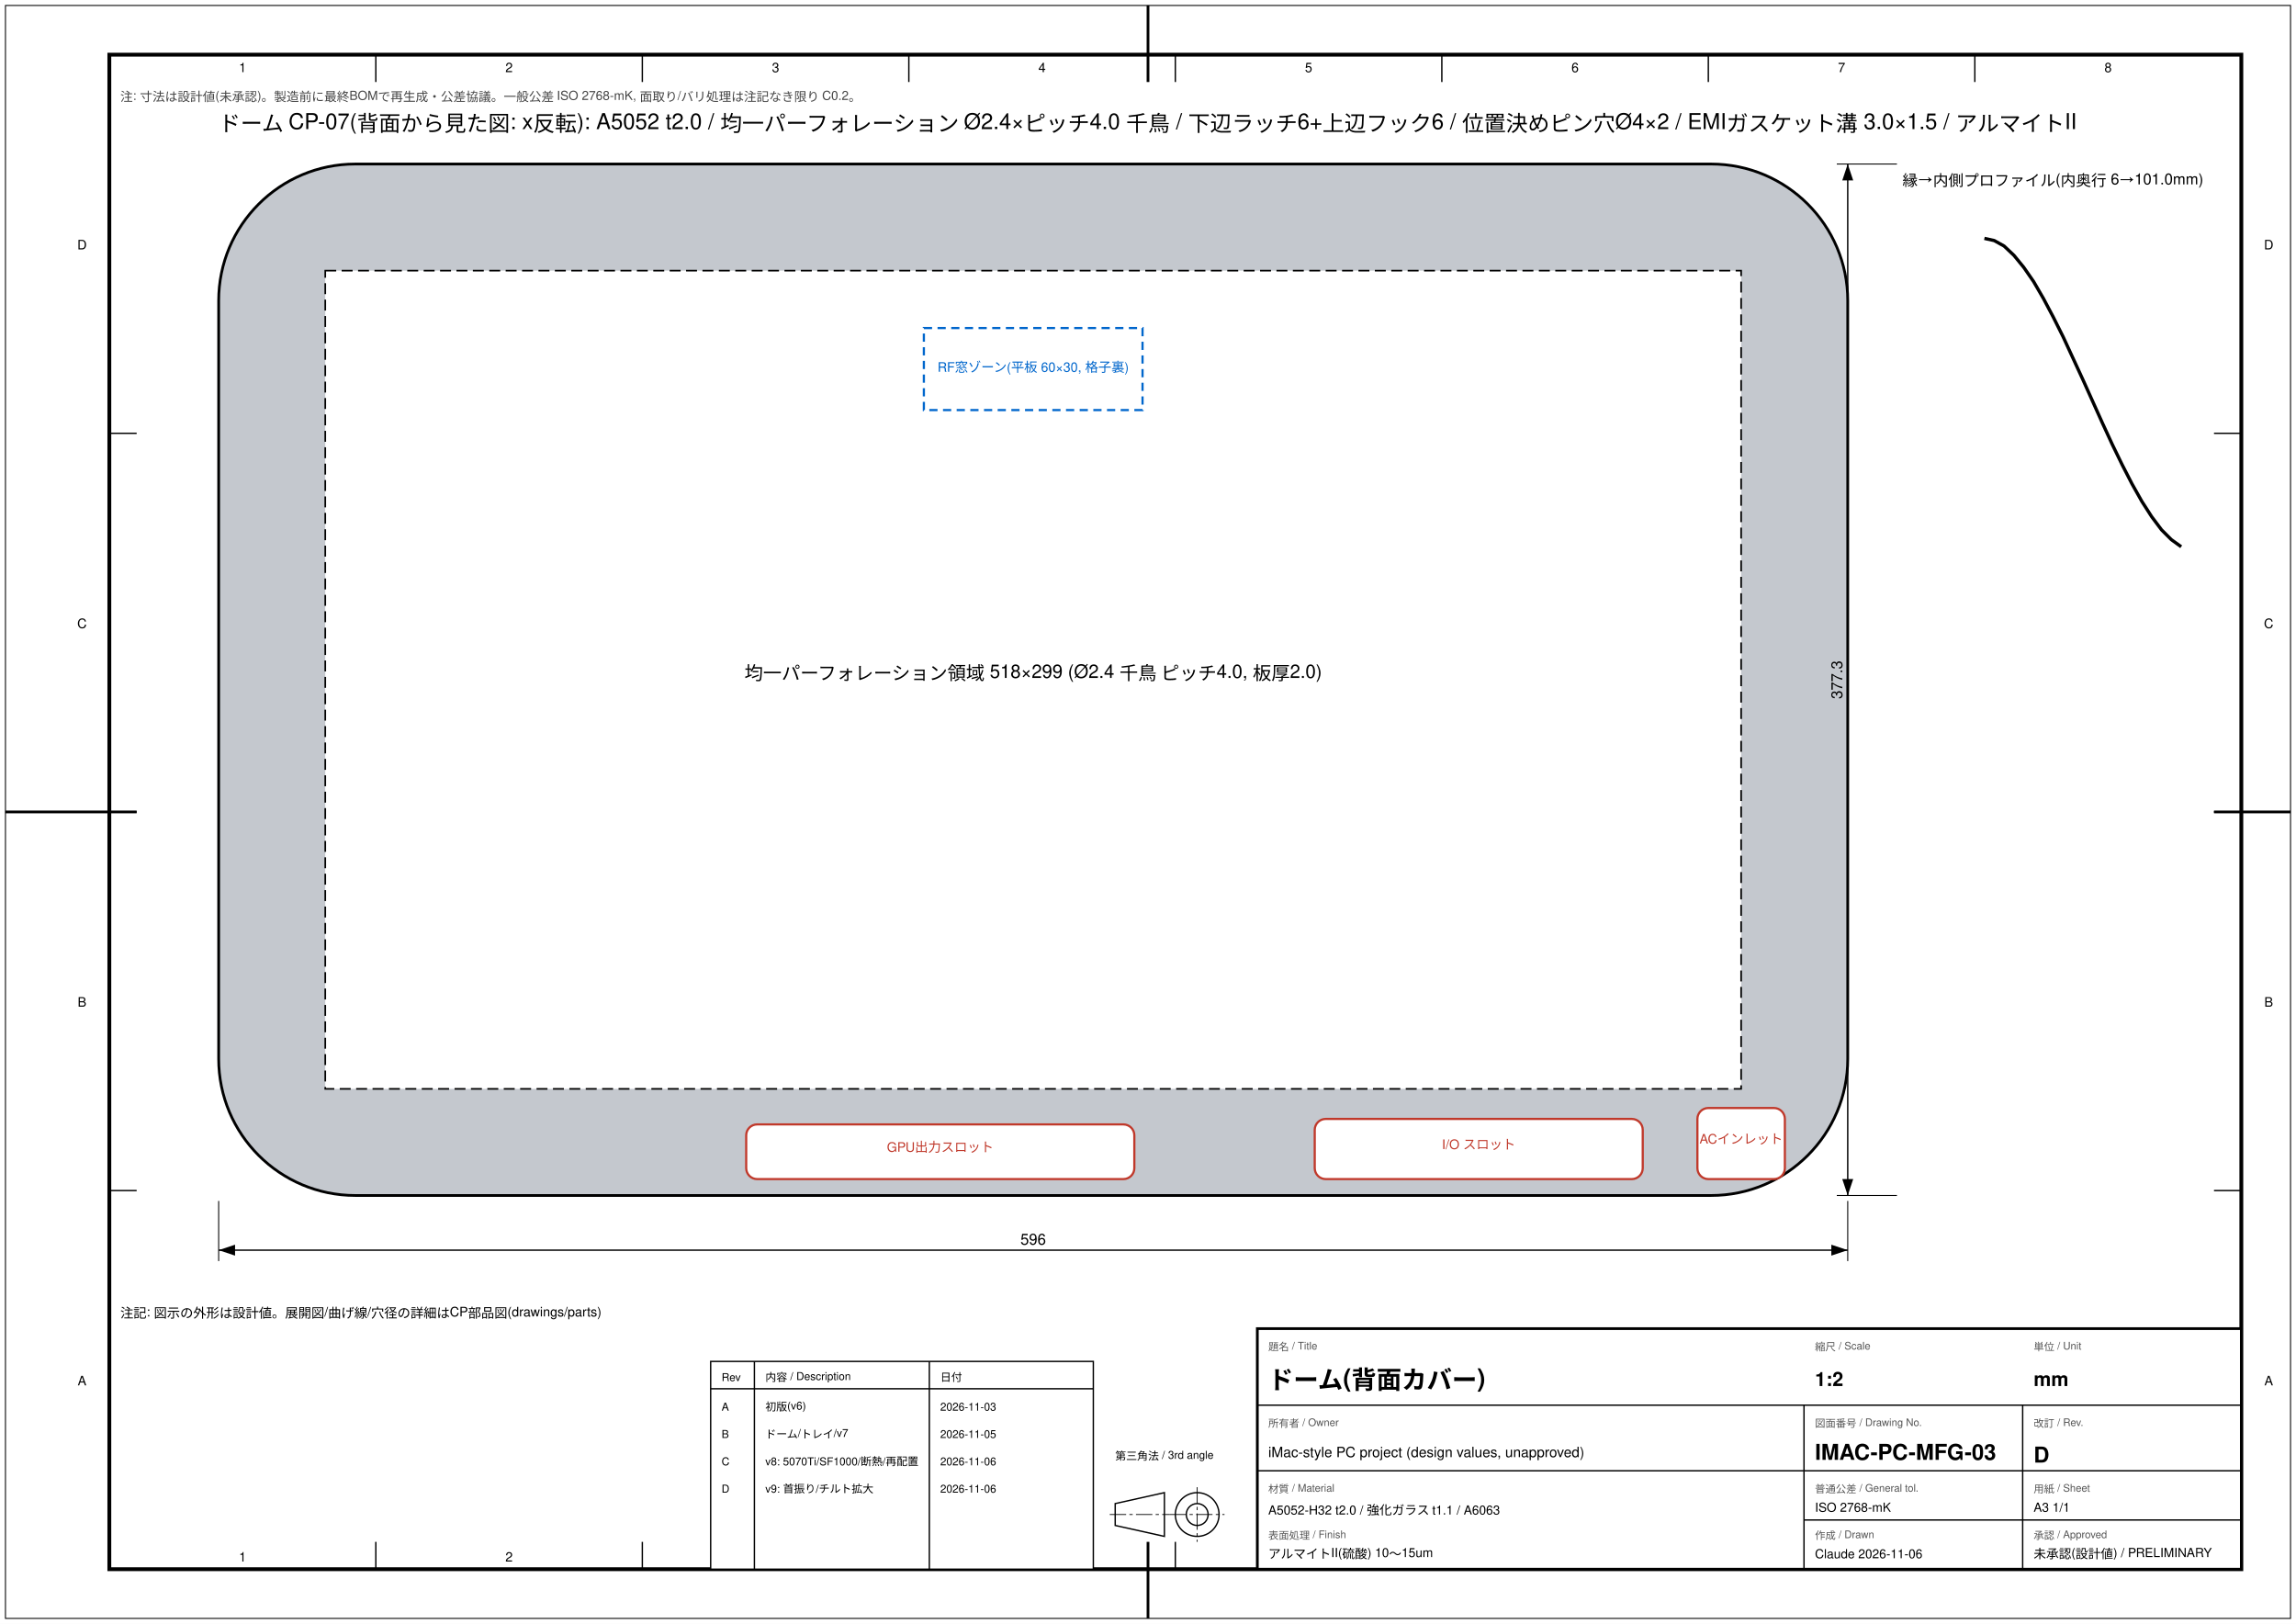
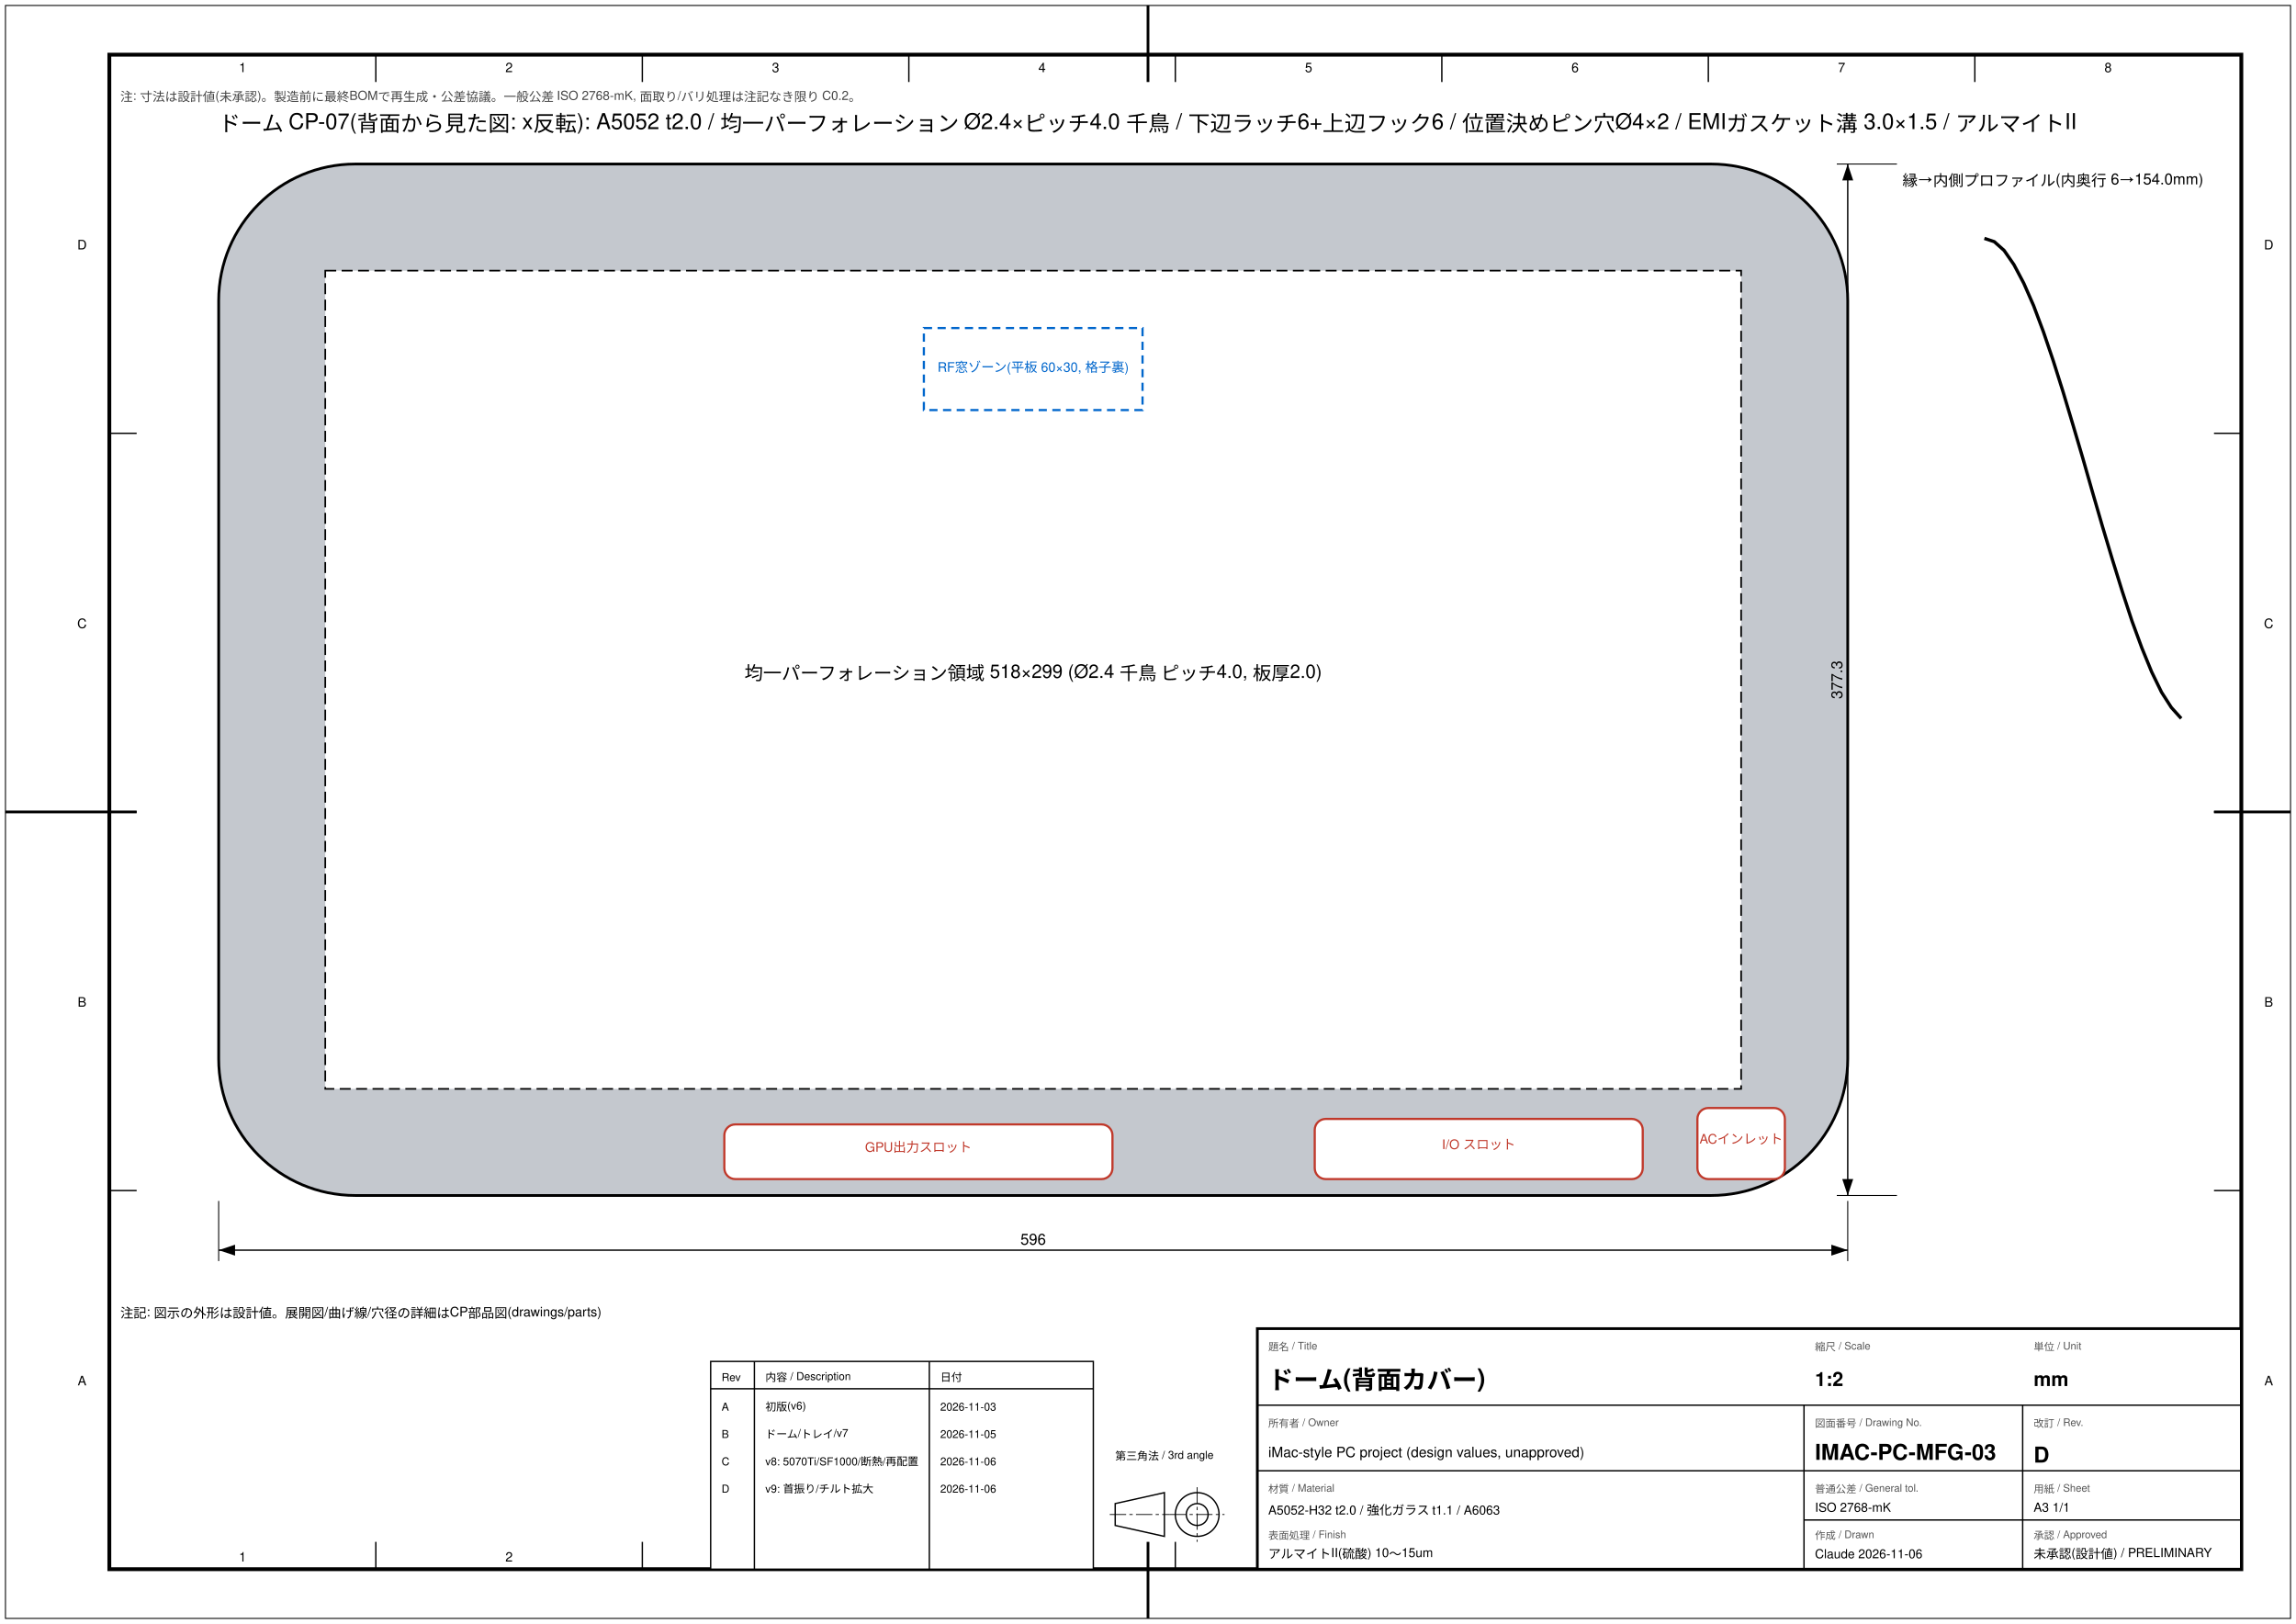
<svg xmlns="http://www.w3.org/2000/svg" viewBox="0 0 420 297" font-family="Helvetica,Arial,sans-serif">
  <rect width="100%" height="100%" fill="#fff" />
  <rect x="1" y="1" width="418" height="295" fill="none" stroke="#000" stroke-width=".18" />
  <rect x="20" y="10" width="390" height="277" fill="none" stroke="#000" stroke-width=".7" />
  <line x1="68.75" y1="10" x2="68.75" y2="15" stroke="#000" stroke-width="0.25" />
  <line x1="68.75" y1="287" x2="68.75" y2="282" stroke="#000" stroke-width="0.25" />
  <text x="44.38" y="13.20" font-size="2.4" text-anchor="middle" font-weight="normal" fill="#000">1</text>
  <text x="44.38" y="285.60" font-size="2.4" text-anchor="middle" font-weight="normal" fill="#000">1</text>
  <line x1="117.5" y1="10" x2="117.5" y2="15" stroke="#000" stroke-width="0.25" />
  <line x1="117.5" y1="287" x2="117.5" y2="282" stroke="#000" stroke-width="0.25" />
  <text x="93.12" y="13.20" font-size="2.4" text-anchor="middle" font-weight="normal" fill="#000">2</text>
  <text x="93.12" y="285.60" font-size="2.4" text-anchor="middle" font-weight="normal" fill="#000">2</text>
  <line x1="166.25" y1="10" x2="166.25" y2="15" stroke="#000" stroke-width="0.25" />
  <line x1="166.25" y1="287" x2="166.25" y2="282" stroke="#000" stroke-width="0.25" />
  <text x="141.88" y="13.20" font-size="2.4" text-anchor="middle" font-weight="normal" fill="#000">3</text>
  <text x="141.88" y="285.60" font-size="2.4" text-anchor="middle" font-weight="normal" fill="#000">3</text>
  <line x1="215.0" y1="10" x2="215.0" y2="15" stroke="#000" stroke-width="0.25" />
  <line x1="215.0" y1="287" x2="215.0" y2="282" stroke="#000" stroke-width="0.25" />
  <text x="190.62" y="13.20" font-size="2.4" text-anchor="middle" font-weight="normal" fill="#000">4</text>
  <text x="190.62" y="285.60" font-size="2.4" text-anchor="middle" font-weight="normal" fill="#000">4</text>
  <line x1="263.75" y1="10" x2="263.75" y2="15" stroke="#000" stroke-width="0.25" />
  <line x1="263.75" y1="287" x2="263.75" y2="282" stroke="#000" stroke-width="0.25" />
  <text x="239.38" y="13.20" font-size="2.4" text-anchor="middle" font-weight="normal" fill="#000">5</text>
  <text x="239.38" y="285.60" font-size="2.4" text-anchor="middle" font-weight="normal" fill="#000">5</text>
  <line x1="312.5" y1="10" x2="312.5" y2="15" stroke="#000" stroke-width="0.25" />
  <line x1="312.5" y1="287" x2="312.5" y2="282" stroke="#000" stroke-width="0.25" />
  <text x="288.12" y="13.20" font-size="2.4" text-anchor="middle" font-weight="normal" fill="#000">6</text>
  <text x="288.12" y="285.60" font-size="2.4" text-anchor="middle" font-weight="normal" fill="#000">6</text>
  <line x1="361.25" y1="10" x2="361.25" y2="15" stroke="#000" stroke-width="0.25" />
  <line x1="361.25" y1="287" x2="361.25" y2="282" stroke="#000" stroke-width="0.25" />
  <text x="336.88" y="13.20" font-size="2.4" text-anchor="middle" font-weight="normal" fill="#000">7</text>
  <text x="336.88" y="285.60" font-size="2.4" text-anchor="middle" font-weight="normal" fill="#000">7</text>
  <text x="385.62" y="13.20" font-size="2.4" text-anchor="middle" font-weight="normal" fill="#000">8</text>
  <text x="385.62" y="285.60" font-size="2.4" text-anchor="middle" font-weight="normal" fill="#000">8</text>
  <line x1="20" y1="79.25" x2="25" y2="79.25" stroke="#000" stroke-width="0.25" />
  <line x1="410" y1="79.25" x2="405" y2="79.25" stroke="#000" stroke-width="0.25" />
  <line x1="20" y1="148.5" x2="25" y2="148.5" stroke="#000" stroke-width="0.25" />
  <line x1="410" y1="148.5" x2="405" y2="148.5" stroke="#000" stroke-width="0.25" />
  <line x1="20" y1="217.75" x2="25" y2="217.75" stroke="#000" stroke-width="0.25" />
  <line x1="410" y1="217.75" x2="405" y2="217.75" stroke="#000" stroke-width="0.25" />
  <text x="15.00" y="45.62" font-size="2.4" text-anchor="middle" font-weight="normal" fill="#000">D</text>
  <text x="415.00" y="45.62" font-size="2.4" text-anchor="middle" font-weight="normal" fill="#000">D</text>
  <text x="15.00" y="114.88" font-size="2.4" text-anchor="middle" font-weight="normal" fill="#000">C</text>
  <text x="415.00" y="114.88" font-size="2.4" text-anchor="middle" font-weight="normal" fill="#000">C</text>
  <text x="15.00" y="184.12" font-size="2.4" text-anchor="middle" font-weight="normal" fill="#000">B</text>
  <text x="415.00" y="184.12" font-size="2.4" text-anchor="middle" font-weight="normal" fill="#000">B</text>
  <text x="15.00" y="253.38" font-size="2.4" text-anchor="middle" font-weight="normal" fill="#000">A</text>
  <text x="415.00" y="253.38" font-size="2.4" text-anchor="middle" font-weight="normal" fill="#000">A</text>
  <line x1="1" y1="148.5" x2="25" y2="148.5" stroke="#000" stroke-width="0.5" />
  <line x1="405" y1="148.5" x2="419" y2="148.5" stroke="#000" stroke-width="0.5" />
  <line x1="210.0" y1="1" x2="210.0" y2="15" stroke="#000" stroke-width="0.5" />
  <line x1="210.0" y1="282" x2="210.0" y2="296" stroke="#000" stroke-width="0.5" />
  <rect x="230" y="243" width="180" height="44" fill="#fff" stroke="#000" stroke-width=".5" />
  <line x1="230" y1="257" x2="410" y2="257" stroke="#000" stroke-width="0.25" />
  <line x1="230" y1="269" x2="410" y2="269" stroke="#000" stroke-width="0.25" />
  <line x1="330" y1="257" x2="330" y2="287" stroke="#000" stroke-width="0.25" />
  <line x1="370" y1="257" x2="370" y2="287" stroke="#000" stroke-width="0.25" />
  <line x1="330" y1="278" x2="410" y2="278" stroke="#000" stroke-width="0.25" />
  <text x="232.00" y="247.00" font-size="1.9" text-anchor="start" font-weight="normal" fill="#555">題名 / Title</text>
  <text x="232.00" y="254.00" font-size="4.6" text-anchor="start" font-weight="bold" fill="#000">ドーム(背面カバー)</text>
  <text x="232.00" y="261.00" font-size="1.9" text-anchor="start" font-weight="normal" fill="#555">所有者 / Owner</text>
  <text x="232.00" y="266.50" font-size="2.6" text-anchor="start" font-weight="normal" fill="#000">iMac-style PC project (design values, unapproved)</text>
  <text x="232.00" y="273.00" font-size="1.9" text-anchor="start" font-weight="normal" fill="#555">材質 / Material</text>
  <text x="232.00" y="277.00" font-size="2.3" text-anchor="start" font-weight="normal" fill="#000">A5052-H32 t2.0 / 強化ガラス t1.1 / A6063</text>
  <text x="232.00" y="281.50" font-size="1.9" text-anchor="start" font-weight="normal" fill="#555">表面処理 / Finish</text>
  <text x="232.00" y="285.00" font-size="2.3" text-anchor="start" font-weight="normal" fill="#000">アルマイトII(硫酸) 10〜15um</text>
  <text x="332.00" y="261.00" font-size="1.9" text-anchor="start" font-weight="normal" fill="#555">図面番号 / Drawing No.</text>
  <text x="332.00" y="267.00" font-size="4.0" text-anchor="start" font-weight="bold" fill="#000">IMAC-PC-MFG-03</text>
  <text x="332.00" y="273.00" font-size="1.9" text-anchor="start" font-weight="normal" fill="#555">普通公差 / General tol.</text>
  <text x="332.00" y="276.50" font-size="2.3" text-anchor="start" font-weight="normal" fill="#000">ISO 2768-mK</text>
  <text x="372.00" y="261.00" font-size="1.9" text-anchor="start" font-weight="normal" fill="#555">改訂 / Rev.</text>
  <text x="372.00" y="267.50" font-size="4.0" text-anchor="start" font-weight="bold" fill="#000">D</text>
  <text x="372.00" y="273.00" font-size="1.9" text-anchor="start" font-weight="normal" fill="#555">用紙 / Sheet</text>
  <text x="372.00" y="276.50" font-size="2.3" text-anchor="start" font-weight="normal" fill="#000">A3  1/1</text>
  <text x="332.00" y="247.00" font-size="1.9" text-anchor="start" font-weight="normal" fill="#555">縮尺 / Scale</text>
  <text x="332.00" y="253.50" font-size="3.6" text-anchor="start" font-weight="bold" fill="#000">1:2</text>
  <text x="372.00" y="247.00" font-size="1.9" text-anchor="start" font-weight="normal" fill="#555">単位 / Unit</text>
  <text x="372.00" y="253.50" font-size="3.6" text-anchor="start" font-weight="bold" fill="#000">mm</text>
  <text x="332.00" y="281.50" font-size="1.9" text-anchor="start" font-weight="normal" fill="#555">作成 / Drawn</text>
  <text x="332.00" y="285.00" font-size="2.3" text-anchor="start" font-weight="normal" fill="#000">Claude 2026-11-06</text>
  <text x="372.00" y="281.50" font-size="1.9" text-anchor="start" font-weight="normal" fill="#555">承認 / Approved</text>
  <text x="372.00" y="285.00" font-size="2.3" text-anchor="start" font-weight="normal" fill="#000">未承認(設計値) / PRELIMINARY</text>
  <g transform="translate(204,273)" stroke="#000" stroke-width=".25" fill="none">
    <path d="M0,2 L9,0 L9,8 L0,6 Z" />
    <line x1="-1" y1="4" x2="10" y2="4" stroke="#000" stroke-width="0.15" stroke-dasharray="3,0.6,0.6,0.6" />
    <circle cx="15" cy="4" r="4" />
    <circle cx="15" cy="4" r="2" />
    <line x1="10" y1="4" x2="20" y2="4" stroke="#000" stroke-width="0.15" stroke-dasharray="3,0.6,0.6,0.6" />
    <line x1="15" y1="-1" x2="15" y2="9" stroke="#000" stroke-width="0.15" stroke-dasharray="3,0.6,0.6,0.6" />
  </g>
  <text x="204.00" y="267.00" font-size="2.0" text-anchor="start" font-weight="normal" fill="#000">第三角法 / 3rd angle</text>
  <rect x="130" y="249" width="70" height="38" fill="#fff" stroke="#000" stroke-width=".25" />
  <line x1="130" y1="254" x2="200" y2="254" stroke="#000" stroke-width="0.25" />
  <line x1="138" y1="249" x2="138" y2="287" stroke="#000" stroke-width="0.25" />
  <line x1="170" y1="249" x2="170" y2="287" stroke="#000" stroke-width="0.25" />
  <text x="132.00" y="252.60" font-size="2.0" text-anchor="start" font-weight="normal" fill="#000">Rev</text>
  <text x="140.00" y="252.60" font-size="2.0" text-anchor="start" font-weight="normal" fill="#000">内容 / Description</text>
  <text x="172.00" y="252.60" font-size="2.0" text-anchor="start" font-weight="normal" fill="#000">日付</text>
  <text x="132.00" y="258.00" font-size="2.0" text-anchor="start" font-weight="normal" fill="#000">A</text>
  <text x="140.00" y="258.00" font-size="2.0" text-anchor="start" font-weight="normal" fill="#000">初版(v6)</text>
  <text x="172.00" y="258.00" font-size="2.0" text-anchor="start" font-weight="normal" fill="#000">2026-11-03</text>
  <text x="132.00" y="263.00" font-size="2.0" text-anchor="start" font-weight="normal" fill="#000">B</text>
  <text x="140.00" y="263.00" font-size="2.0" text-anchor="start" font-weight="normal" fill="#000">ドーム/トレイ/v7</text>
  <text x="172.00" y="263.00" font-size="2.0" text-anchor="start" font-weight="normal" fill="#000">2026-11-05</text>
  <text x="132.00" y="268.00" font-size="2.0" text-anchor="start" font-weight="normal" fill="#000">C</text>
  <text x="140.00" y="268.00" font-size="2.0" text-anchor="start" font-weight="normal" fill="#000">v8: 5070Ti/SF1000/断熱/再配置</text>
  <text x="172.00" y="268.00" font-size="2.0" text-anchor="start" font-weight="normal" fill="#000">2026-11-06</text>
  <text x="132.00" y="273.00" font-size="2.0" text-anchor="start" font-weight="normal" fill="#000">D</text>
  <text x="140.00" y="273.00" font-size="2.0" text-anchor="start" font-weight="normal" fill="#000">v9: 首振り/チルト拡大</text>
  <text x="172.00" y="273.00" font-size="2.0" text-anchor="start" font-weight="normal" fill="#000">2026-11-06</text>
  <text x="22.00" y="241.00" font-size="2.4" text-anchor="start" font-weight="normal" fill="#000">注記: 図示の外形は設計値。展開図/曲げ線/穴径の詳細はCP部品図(drawings/parts)</text>
  <text x="22.00" y="18.50" font-size="2.3" text-anchor="start" font-weight="normal" fill="#444">注: 寸法は設計値(未承認)。製造前に最終BOMで再生成・公差協議。一般公差 ISO 2768-mK, 面取り/バリ処理は注記なき限り C0.2。</text>
  <g transform="translate(0,0)">
    <rect x="40" y="30" width="298.0" height="188.65" rx="25.0" fill="#c4c8ce" stroke="#000" stroke-width="0.5" />
    <rect x="59.5" y="49.5" width="259.0" height="149.65" fill="#fff" stroke="#000" stroke-width=".3" stroke-dasharray="2,1" />
    <text x="189.0" y="124.325" font-size="3.4" text-anchor="middle">均一パーフォレーション領域 518×299 (Ø2.4 千鳥 ピッチ4.0, 板厚2.0)</text>
    <rect x="240.5" y="204.65" width="60.0" height="11.0" rx="2" fill="#fff" stroke="#c0392b" stroke-width=".4" />
    <text x="270.5" y="210.15" font-size="2.4" text-anchor="middle" fill="#c0392b">I/O スロット</text>
-     <rect x="136.5" y="205.65" width="71.0" height="10.0" rx="2" fill="#fff" stroke="#c0392b" stroke-width=".4" />
-     <text x="172.0" y="210.65" font-size="2.4" text-anchor="middle" fill="#c0392b">GPU出力スロット</text>
+     <rect x="132.5" y="205.65" width="71.0" height="10.0" rx="2" fill="#fff" stroke="#c0392b" stroke-width=".4" />
+     <text x="168.0" y="210.65" font-size="2.4" text-anchor="middle" fill="#c0392b">GPU出力スロット</text>
    <rect x="310.5" y="202.65" width="16.0" height="13.0" rx="2" fill="#fff" stroke="#c0392b" stroke-width=".4" />
    <text x="318.5" y="209.15" font-size="2.4" text-anchor="middle" fill="#c0392b">ACインレット</text>
    <rect x="169.0" y="60.0" width="40.0" height="15.0" fill="none" stroke="#06c" stroke-width=".4" stroke-dasharray="1.5,1" />
    <text x="189.0" y="68.0" font-size="2.4" text-anchor="middle" fill="#06c">RF窓ゾーン(平板 60×30, 格子裏)</text>
    <line x1="40" y1="219.65" x2="40" y2="230.65" stroke="#000" stroke-width="0.18" />
    <line x1="338.0" y1="219.65" x2="338.0" y2="230.65" stroke="#000" stroke-width="0.18" />
    <line x1="40" y1="228.65" x2="338.0" y2="228.65" stroke="#000" stroke-width="0.25" />
    <path d="M40,228.65 l3,-1 v2 z M338.0,228.65 l-3,-1 v2 z" fill="#000" />
    <text x="189.00" y="227.65" font-size="2.8" text-anchor="middle" font-weight="normal" fill="#000">596</text>
    <line x1="347.0" y1="30" x2="336.0" y2="30" stroke="#000" stroke-width="0.18" />
    <line x1="347.0" y1="218.65" x2="336.0" y2="218.65" stroke="#000" stroke-width="0.18" />
    <line x1="338.0" y1="30" x2="338.0" y2="218.65" stroke="#000" stroke-width="0.25" />
    <path d="M338.0,30 l-1,3 h2 z M338.0,218.65 l-1,-3 h2 z" fill="#000" />
    <text x="337.00" y="124.33" font-size="2.8" text-anchor="middle" transform="rotate(-90 337.00 124.33)">377.3</text>
-     <polyline fill="none" stroke="#000" stroke-width=".6" points="363.0,43.6 364.8,44.0 366.6,45.0 368.4,46.7 370.2,48.9 372.0,51.5 373.8,54.6 375.6,58.0 377.4,61.6 379.2,65.5 381.0,69.4 382.8,73.4 384.6,77.4 386.4,81.3 388.2,85.0 390.0,88.5 391.8,91.7 393.6,94.5 395.4,96.9 397.2,98.7 399.0,100.0" />
-     <text x="348.0" y="34" font-size="2.8">縁→内側プロファイル(内奥行 6→101.0mm)</text>
+     <polyline fill="none" stroke="#000" stroke-width=".6" points="363.0,43.6 364.8,44.2 366.6,45.8 368.4,48.4 370.2,51.8 372.0,55.9 373.8,60.7 375.6,66.0 377.4,71.7 379.2,77.7 381.0,83.8 382.8,90.1 384.6,96.3 386.4,102.3 388.2,108.1 390.0,113.6 391.8,118.5 393.6,122.9 395.4,126.6 397.2,129.4 399.0,131.4" />
+     <text x="348.0" y="34" font-size="2.8">縁→内側プロファイル(内奥行 6→154.0mm)</text>
    <text x="40" y="24" font-size="4">ドーム CP-07(背面から見た図: x反転): A5052 t2.0 / 均一パーフォレーション Ø2.4×ピッチ4.0 千鳥 / 下辺ラッチ6+上辺フック6 / 位置決めピン穴Ø4×2 / EMIガスケット溝 3.0×1.5 / アルマイトII</text>
  </g>
</svg>
